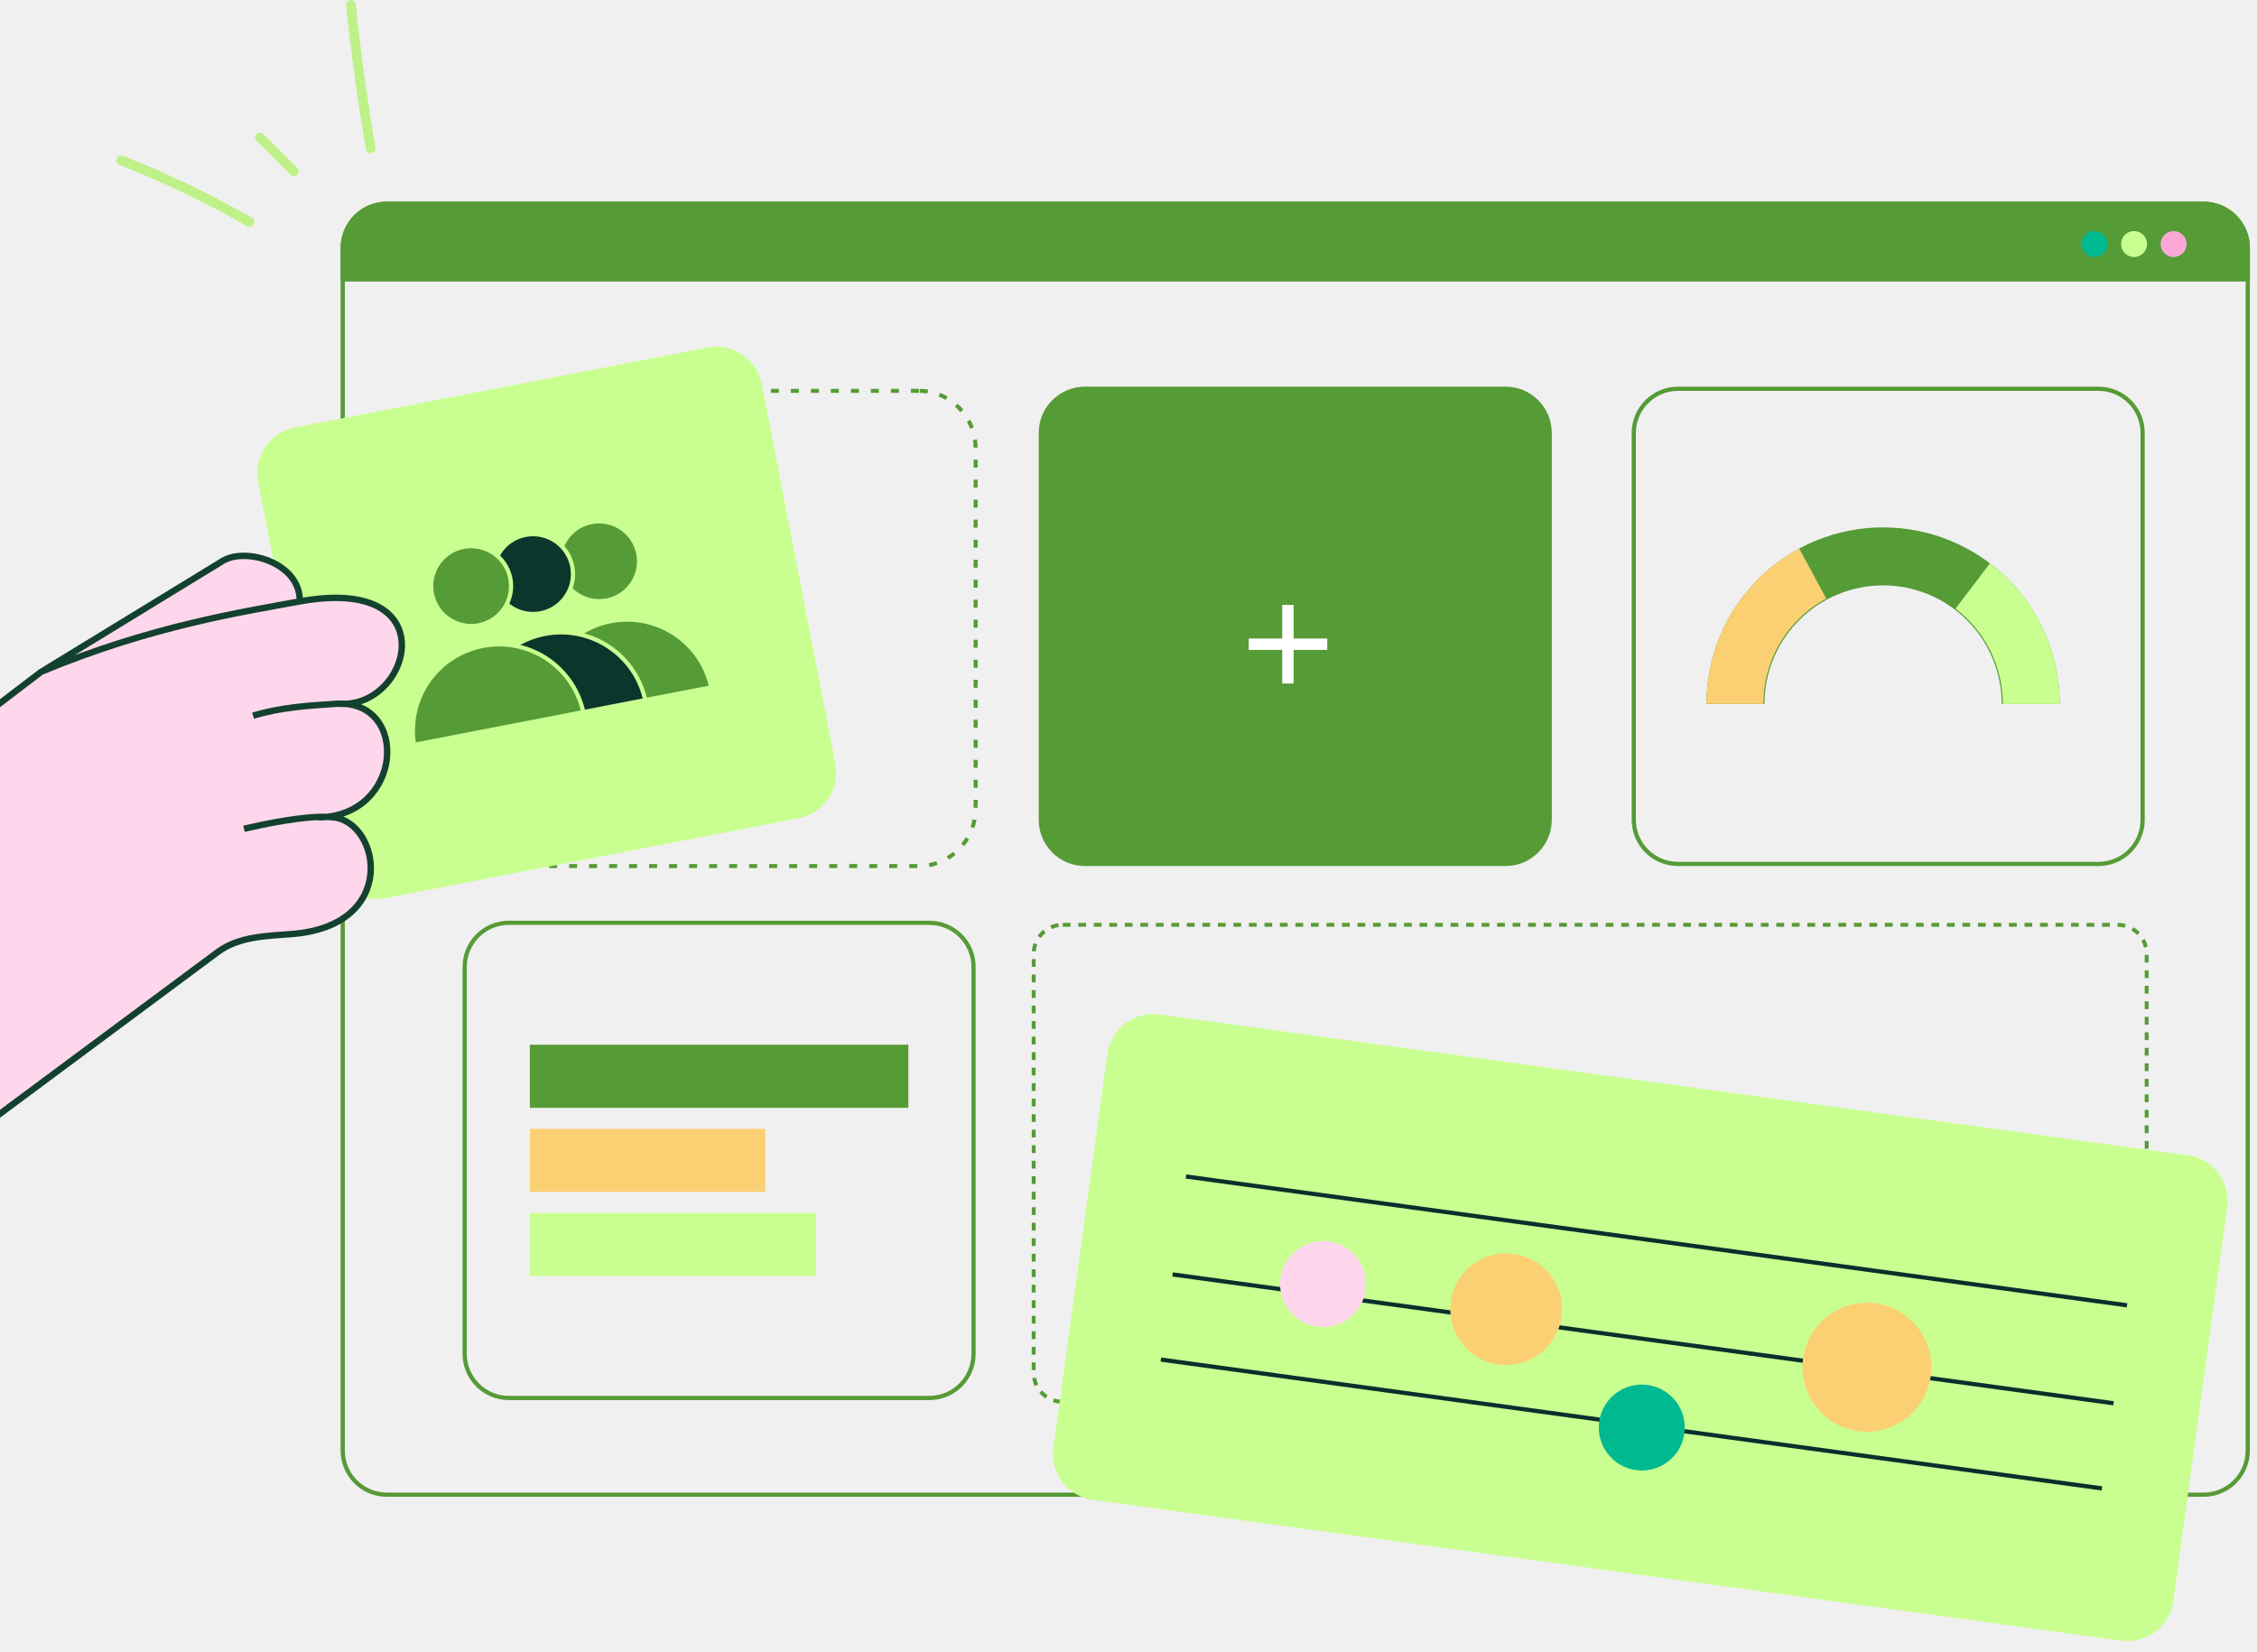
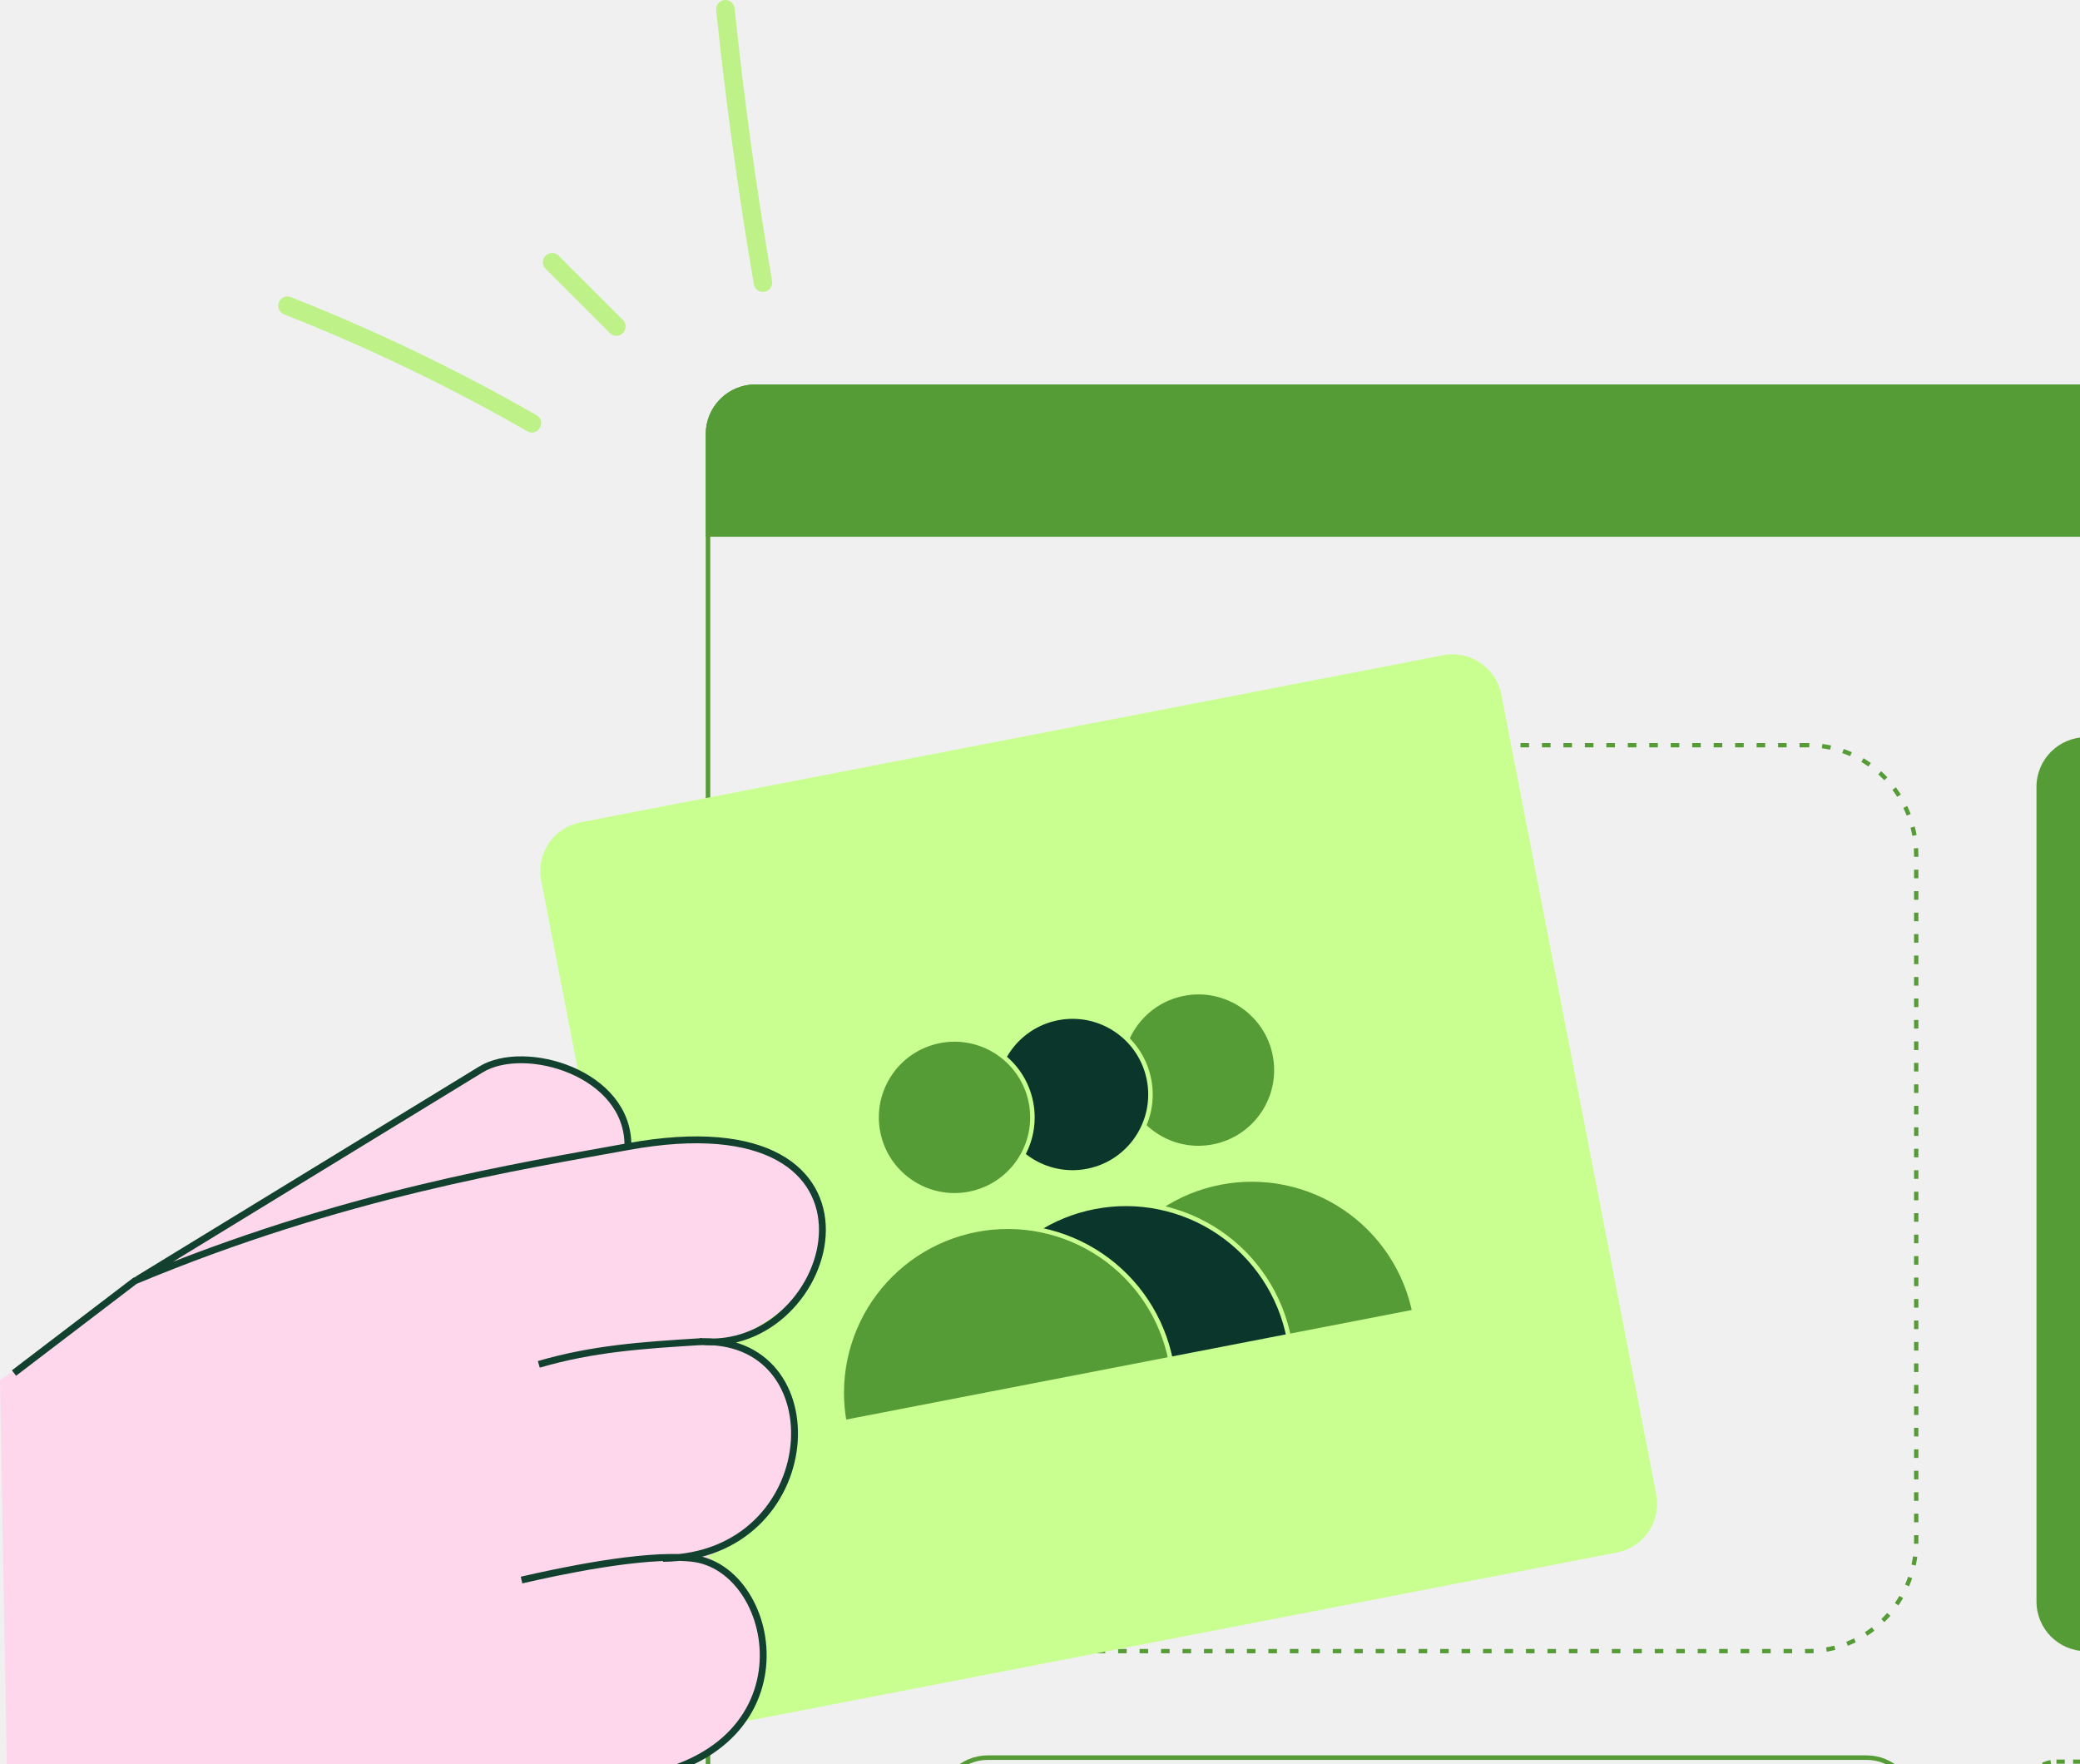
- <svg xmlns="http://www.w3.org/2000/svg" width="291" height="213" viewBox="0 0 291 213" fill="none">
-   <path d="M118.479 50.398H67.496C63.457 50.398 60.184 53.731 60.184 57.842V104.224C60.184 108.335 63.457 111.668 67.496 111.668H118.479C122.517 111.668 125.791 108.335 125.791 104.224V57.842C125.791 53.731 122.517 50.398 118.479 50.398Z" stroke="#559B36" stroke-width="0.519" stroke-linejoin="round" stroke-dasharray="1.03 1.55" />
-   <path fill-rule="evenodd" clip-rule="evenodd" d="M92.988 88.355C94.436 88.355 95.851 87.925 97.054 87.121C98.258 86.317 99.196 85.173 99.75 83.836C100.304 82.498 100.449 81.026 100.167 79.607C99.885 78.187 99.187 76.882 98.164 75.859C97.14 74.835 95.836 74.138 94.416 73.856C92.996 73.573 91.524 73.718 90.187 74.272C88.849 74.826 87.706 75.764 86.902 76.968C86.097 78.172 85.668 79.587 85.668 81.035C85.672 82.975 86.444 84.834 87.816 86.206C89.188 87.578 91.048 88.35 92.988 88.355Z" fill="#559B36" />
-   <path fill-rule="evenodd" clip-rule="evenodd" d="M88.379 80.362H92.315V76.426H93.653V80.362H97.596V81.699H93.653V85.643H92.315V81.699H88.379V80.362Z" fill="white" />
-   <rect x="44.189" y="26.271" width="245.62" height="166.458" rx="5.693" stroke="#559B36" stroke-width="0.542" />
-   <rect x="133.275" y="119.25" width="143.5" height="61.5" rx="3.75" stroke="#559B36" stroke-width="0.5" stroke-dasharray="1 1" />
-   <path d="M43.918 31.964C43.918 28.67 46.588 26 49.882 26H284.116C287.41 26 290.08 28.67 290.08 31.964V36.302H43.918V31.964Z" fill="#559B36" />
-   <rect x="133.926" y="49.857" width="66.149" height="61.812" rx="5.964" fill="#559B36" />
-   <rect x="210.648" y="50.129" width="65.607" height="61.27" rx="5.693" stroke="#559B36" stroke-width="0.542" />
-   <rect x="59.912" y="118.988" width="65.607" height="61.27" rx="5.693" stroke="#559B36" stroke-width="0.542" />
-   <path d="M265.563 90.773C265.563 84.733 263.164 78.941 258.893 74.67C254.622 70.399 248.83 68 242.79 68C236.751 68 230.958 70.399 226.688 74.67C222.417 78.941 220.018 84.733 220.018 90.773L227.497 90.773C227.497 86.717 229.108 82.827 231.976 79.959C234.844 77.091 238.734 75.48 242.79 75.48C246.846 75.48 250.736 77.091 253.604 79.959C256.472 82.827 258.084 86.717 258.084 90.773H265.563Z" fill="#559B36" />
-   <path d="M231.982 70.728C228.366 72.678 225.346 75.569 223.24 79.095C221.133 82.621 220.02 86.652 220.018 90.759L227.354 90.763C227.356 87.979 228.11 85.248 229.538 82.857C230.966 80.467 233.013 78.507 235.464 77.186L231.982 70.728Z" fill="#FBD072" />
-   <path d="M265.565 90.773C265.565 87.261 264.753 83.797 263.192 80.651C261.631 77.505 259.364 74.763 256.568 72.639L252.13 78.481C254.025 79.921 255.562 81.78 256.62 83.912C257.678 86.044 258.229 88.392 258.229 90.773H265.565Z" fill="#C9FF90" />
-   <rect x="117.117" y="134.711" width="8.133" height="48.799" transform="rotate(90 117.117 134.711)" fill="#559B36" />
-   <rect x="98.68" y="145.557" width="8.133" height="30.364" transform="rotate(90 98.6797 145.557)" fill="#FBD072" />
-   <rect x="105.188" y="156.402" width="8.133" height="36.87" transform="rotate(90 105.188 156.402)" fill="#C9FF90" />
-   <rect x="32.148" y="56.254" width="66.149" height="61.812" rx="5.964" transform="rotate(-10.962 32.1484 56.2539)" fill="#C9FF90" />
-   <mask id="path-17-inside-1_3_5377" fill="white">
-     <path d="M92.03 88.838C91.746 87.37 91.175 85.973 90.351 84.725C89.526 83.478 88.464 82.405 87.225 81.568C85.986 80.731 84.594 80.146 83.129 79.847C81.664 79.548 80.154 79.541 78.686 79.825C77.218 80.109 75.821 80.68 74.573 81.504C73.326 82.329 72.253 83.391 71.416 84.63C70.579 85.869 69.994 87.261 69.695 88.726C69.396 90.191 69.389 91.701 69.673 93.169L80.852 91.004L92.03 88.838Z" />
+ <svg xmlns="http://www.w3.org/2000/svg" width="250" height="212" viewBox="0 0 250 212" fill="none">
+   <path d="M217.321 89.559H126.723C119.547 89.559 113.729 95.481 113.729 102.787V185.209C113.729 192.514 119.547 198.436 126.723 198.436H217.321C224.497 198.436 230.315 192.514 230.315 185.209V102.787C230.315 95.481 224.497 89.559 217.321 89.559Z" stroke="#559B36" stroke-width="0.519" stroke-linejoin="round" stroke-dasharray="1.03 1.55" />
+   <path fill-rule="evenodd" clip-rule="evenodd" d="M172.024 157.008C174.597 157.008 177.112 156.245 179.251 154.815C181.39 153.386 183.057 151.355 184.041 148.978C185.026 146.601 185.283 143.986 184.782 141.462C184.28 138.939 183.041 136.622 181.222 134.802C179.403 132.983 177.085 131.745 174.562 131.243C172.038 130.741 169.423 130.998 167.046 131.983C164.67 132.967 162.638 134.635 161.209 136.774C159.779 138.913 159.017 141.428 159.017 144C159.024 147.448 160.396 150.752 162.834 153.19C165.272 155.628 168.576 157.001 172.024 157.008Z" fill="#559B36" />
+   <path fill-rule="evenodd" clip-rule="evenodd" d="M163.834 142.805H170.829V135.81H173.205V142.805H180.214V145.181H173.205V152.19H170.829V145.181H163.834V142.805Z" fill="white" />
+   <rect x="85.096" y="46.474" width="436.894" height="296.22" rx="5.693" stroke="#559B36" stroke-width="0.542" />
+   <rect x="243.421" y="211.715" width="255.391" height="109.675" rx="3.75" stroke="#559B36" stroke-width="0.5" stroke-dasharray="1 1" />
+   <path d="M84.825 52.167C84.825 48.873 87.496 46.203 90.79 46.203H516.297C519.591 46.203 522.261 48.873 522.261 52.167V64.509H84.825V52.167Z" fill="#559B36" />
+   <rect x="244.771" y="88.598" width="117.549" height="109.841" rx="5.964" fill="#559B36" />
+   <rect x="113.036" y="211.234" width="117.007" height="109.298" rx="5.693" stroke="#559B36" stroke-width="0.542" />
+   <rect x="63.911" y="99.964" width="117.549" height="109.841" rx="5.964" transform="rotate(-10.962 63.9111 99.9644)" fill="#C9FF90" />
+   <mask id="path-10-inside-1_158_22" fill="white">
+     <path d="M170.323 157.868C169.818 155.259 168.804 152.775 167.338 150.559C165.873 148.342 163.986 146.435 161.784 144.948C159.582 143.461 157.109 142.422 154.505 141.89C151.902 141.359 149.219 141.345 146.611 141.851C144.002 142.356 141.518 143.37 139.302 144.835C137.085 146.3 135.179 148.188 133.691 150.39C132.204 152.591 131.165 155.065 130.633 157.668C130.102 160.272 130.088 162.954 130.594 165.563L150.458 161.715L170.323 157.868Z" />
  </mask>
-   <path d="M92.03 88.838C91.746 87.37 91.175 85.973 90.351 84.725C89.526 83.478 88.464 82.405 87.225 81.568C85.986 80.731 84.594 80.146 83.129 79.847C81.664 79.548 80.154 79.541 78.686 79.825C77.218 80.109 75.821 80.68 74.573 81.504C73.326 82.329 72.253 83.391 71.416 84.63C70.579 85.869 69.994 87.261 69.695 88.726C69.396 90.191 69.389 91.701 69.673 93.169L80.852 91.004L92.03 88.838Z" fill="#559B36" stroke="#C9FF90" stroke-width="1.084" mask="url(#path-17-inside-1_3_5377)" />
-   <mask id="path-18-inside-2_3_5377" fill="white">
-     <path d="M83.515 90.487C83.23 89.019 82.66 87.621 81.835 86.374C81.011 85.126 79.948 84.053 78.709 83.217C77.47 82.38 76.079 81.795 74.614 81.496C73.148 81.197 71.639 81.189 70.171 81.474C68.703 81.758 67.305 82.329 66.058 83.153C64.81 83.977 63.737 85.04 62.901 86.279C62.063 87.518 61.479 88.909 61.18 90.375C60.881 91.84 60.873 93.349 61.157 94.817L72.336 92.652L83.515 90.487Z" />
+   <path d="M170.323 157.868C169.818 155.259 168.804 152.775 167.338 150.559C165.873 148.342 163.986 146.435 161.784 144.948C159.582 143.461 157.109 142.422 154.505 141.89C151.902 141.359 149.219 141.345 146.611 141.851C144.002 142.356 141.518 143.37 139.302 144.835C137.085 146.3 135.179 148.188 133.691 150.39C132.204 152.591 131.165 155.065 130.633 157.668C130.102 160.272 130.088 162.954 130.594 165.563L150.458 161.715L170.323 157.868Z" fill="#559B36" stroke="#C9FF90" stroke-width="1.084" mask="url(#path-10-inside-1_158_22)" />
+   <mask id="path-11-inside-2_158_22" fill="white">
+     <path d="M155.19 160.797C154.685 158.188 153.671 155.705 152.206 153.488C150.741 151.271 148.853 149.365 146.651 147.877C144.449 146.39 141.976 145.351 139.373 144.819C136.769 144.288 134.087 144.275 131.478 144.78C128.869 145.285 126.386 146.299 124.169 147.764C121.952 149.229 120.046 151.117 118.558 153.319C117.071 155.521 116.032 157.994 115.501 160.597C114.969 163.201 114.956 165.883 115.461 168.492L135.326 164.644L155.19 160.797Z" />
  </mask>
-   <path d="M83.515 90.487C83.23 89.019 82.66 87.621 81.835 86.374C81.011 85.126 79.948 84.053 78.709 83.217C77.47 82.38 76.079 81.795 74.614 81.496C73.148 81.197 71.639 81.189 70.171 81.474C68.703 81.758 67.305 82.329 66.058 83.153C64.81 83.977 63.737 85.04 62.901 86.279C62.063 87.518 61.479 88.909 61.18 90.375C60.881 91.84 60.873 93.349 61.157 94.817L72.336 92.652L83.515 90.487Z" fill="#0B362C" stroke="#C9FF90" stroke-width="1.084" mask="url(#path-18-inside-2_3_5377)" />
-   <mask id="path-19-inside-3_3_5377" fill="white">
-     <path d="M75.528 92.034C75.244 90.566 74.673 89.168 73.849 87.921C73.024 86.673 71.962 85.6 70.723 84.763C69.484 83.927 68.092 83.342 66.627 83.043C65.162 82.744 63.653 82.736 62.184 83.02C60.717 83.305 59.319 83.875 58.071 84.7C56.824 85.524 55.751 86.586 54.914 87.826C54.077 89.065 53.492 90.456 53.193 91.921C52.894 93.386 52.887 94.896 53.171 96.364L64.35 94.199L75.528 92.034Z" />
+   <path d="M155.19 160.797C154.685 158.188 153.671 155.705 152.206 153.488C150.741 151.271 148.853 149.365 146.651 147.877C144.449 146.39 141.976 145.351 139.373 144.819C136.769 144.288 134.087 144.275 131.478 144.78C128.869 145.285 126.386 146.299 124.169 147.764C121.952 149.229 120.046 151.117 118.558 153.319C117.071 155.521 116.032 157.994 115.501 160.597C114.969 163.201 114.956 165.883 115.461 168.492L135.326 164.644L155.19 160.797Z" fill="#0B362C" stroke="#C9FF90" stroke-width="1.084" mask="url(#path-11-inside-2_158_22)" />
+   <mask id="path-12-inside-3_158_22" fill="white">
+     <path d="M140.998 163.546C140.492 160.937 139.478 158.454 138.013 156.237C136.548 154.02 134.661 152.114 132.459 150.626C130.257 149.139 127.784 148.1 125.18 147.569C122.577 147.037 119.894 147.024 117.286 147.529C114.677 148.034 112.193 149.048 109.977 150.513C107.76 151.978 105.853 153.866 104.366 156.068C102.879 158.27 101.84 160.743 101.308 163.346C100.777 165.95 100.763 168.632 101.269 171.241L121.133 167.393L140.998 163.546Z" />
  </mask>
-   <path d="M75.528 92.034C75.244 90.566 74.673 89.168 73.849 87.921C73.024 86.673 71.962 85.6 70.723 84.763C69.484 83.927 68.092 83.342 66.627 83.043C65.162 82.744 63.653 82.736 62.184 83.02C60.717 83.305 59.319 83.875 58.071 84.7C56.824 85.524 55.751 86.586 54.914 87.826C54.077 89.065 53.492 90.456 53.193 91.921C52.894 93.386 52.887 94.896 53.171 96.364L64.35 94.199L75.528 92.034Z" fill="#559B36" stroke="#C9FF90" stroke-width="1.084" mask="url(#path-19-inside-3_3_5377)" />
-   <circle cx="77.245" cy="72.372" r="5.151" transform="rotate(-10.962 77.2448 72.3722)" fill="#559B36" stroke="#C9FF90" stroke-width="0.542" />
-   <circle cx="68.727" cy="74.023" r="5.151" transform="rotate(-10.962 68.7272 74.0226)" fill="#0B362C" stroke="#C9FF90" stroke-width="0.542" />
-   <circle cx="60.743" cy="75.569" r="5.151" transform="rotate(-10.962 60.7429 75.5694)" fill="#559B36" stroke="#C9FF90" stroke-width="0.542" />
-   <path fill-rule="evenodd" clip-rule="evenodd" d="M43.976 105.239C51.409 102.752 51.647 91.652 45.138 90.821C57.046 86.172 52.414 74.27 38.798 77.391C38.624 72.957 32.371 69.761 27.791 72.655L5.633 86.654L-3.817 93.355L-2.893 146L28.605 122.278C32.58 120.035 37.636 121.116 42.814 119.233C50.304 114.665 48.311 107.924 43.976 105.239Z" fill="#FFD7EC" />
-   <path d="M5.499 86.52L28.71 72.329C31.691 70.504 38.711 72.573 38.653 77.501M32.627 92.274C36.27 91.204 39.653 90.984 43.355 90.751C52.879 90.17 51.996 105.28 41.03 105.396M31.459 106.86C33.69 106.349 39.594 105.041 42.959 105.384C49.02 106 51.456 119.285 37.758 120.424C34.544 120.691 30.837 120.703 28.088 122.749L-2.288 145.308M-2.869 92.861L5.308 86.625C19.429 80.721 31.459 78.867 38.624 77.554C57.9 74.026 52.885 91.762 43.488 90.716" stroke="#13412F" stroke-width="0.825" stroke-miterlimit="22.93" />
-   <path d="M270.056 33.141C270.98 33.141 271.729 32.392 271.729 31.468C271.729 30.544 270.98 29.795 270.056 29.795C269.132 29.795 268.383 30.544 268.383 31.468C268.383 32.392 269.132 33.141 270.056 33.141Z" fill="#01B990" />
-   <path d="M275.15 33.141C276.074 33.141 276.823 32.392 276.823 31.468C276.823 30.544 276.074 29.795 275.15 29.795C274.226 29.795 273.477 30.544 273.477 31.468C273.477 32.392 274.226 33.141 275.15 33.141Z" fill="#C9FF90" />
-   <path d="M280.247 33.141C281.171 33.141 281.921 32.392 281.921 31.468C281.921 30.544 281.171 29.795 280.247 29.795C279.323 29.795 278.574 30.544 278.574 31.468C278.574 32.392 279.323 33.141 280.247 33.141Z" fill="#FCA8D7" />
-   <rect x="143.576" y="130" width="145.739" height="63.172" rx="5.964" transform="rotate(7.7964 143.576 130)" fill="#C9FF90" />
-   <line x1="152.91" y1="151.698" x2="274.243" y2="168.311" stroke="#07302D" stroke-width="0.542" />
-   <line x1="151.179" y1="164.327" x2="272.512" y2="180.94" stroke="#07302D" stroke-width="0.542" />
-   <line x1="149.677" y1="175.308" x2="271.01" y2="191.92" stroke="#07302D" stroke-width="0.542" />
-   <circle cx="170.586" cy="165.58" r="5.541" transform="rotate(7.7964 170.586 165.58)" fill="#FFD7EC" />
-   <circle cx="194.195" cy="168.81" r="7.204" transform="rotate(7.7964 194.195 168.81)" fill="#FBD072" />
-   <circle cx="211.678" cy="184.07" r="5.541" transform="rotate(7.7964 211.678 184.07)" fill="#01B990" />
-   <circle cx="240.709" cy="176.298" r="8.312" transform="rotate(7.7964 240.709 176.298)" fill="#FBD072" />
-   <path fill-rule="evenodd" clip-rule="evenodd" d="M161 82.332L165.323 82.332L165.323 78L166.792 78L166.792 82.332L171.124 82.332L171.124 83.8L166.792 83.8L166.792 88.132L165.323 88.132L165.323 83.8L161 83.8L161 82.332Z" fill="white" />
-   <path d="M31.846 29.163C26.577 26.143 21.042 23.484 15.396 21.259C15.074 21.133 14.917 20.768 15.044 20.447C15.171 20.126 15.534 19.967 15.856 20.095C21.558 22.342 27.148 25.027 32.47 28.078C33.185 28.486 32.572 29.575 31.846 29.163Z" fill="#BEF188" />
-   <path d="M37.43 22.525L33.086 18.18C32.841 17.935 32.841 17.539 33.086 17.295C33.33 17.05 33.726 17.05 33.971 17.295L38.315 21.64C38.559 21.884 38.559 22.28 38.315 22.525C38.07 22.769 37.674 22.769 37.43 22.525Z" fill="#BEF188" />
-   <path d="M47.17 19.222C46.125 13.104 45.268 6.87 44.625 0.691C44.588 0.348 44.839 0.039 45.182 0.004C45.522 -0.035 45.833 0.217 45.869 0.562C46.51 6.714 47.364 12.921 48.405 19.012C48.463 19.352 48.234 19.676 47.893 19.735C47.56 19.792 47.23 19.569 47.17 19.222Z" fill="#BEF188" />
+   <path d="M140.998 163.546C140.492 160.937 139.478 158.454 138.013 156.237C136.548 154.02 134.661 152.114 132.459 150.626C130.257 149.139 127.784 148.1 125.18 147.569C122.577 147.037 119.894 147.024 117.286 147.529C114.677 148.034 112.193 149.048 109.977 150.513C107.76 151.978 105.853 153.866 104.366 156.068C102.879 158.27 101.84 160.743 101.308 163.346C100.777 165.95 100.763 168.632 101.269 171.241L121.133 167.393L140.998 163.546Z" fill="#559B36" stroke="#C9FF90" stroke-width="1.084" mask="url(#path-12-inside-3_158_22)" />
+   <circle cx="144.049" cy="128.607" r="9.364" transform="rotate(-10.962 144.049 128.607)" fill="#559B36" stroke="#C9FF90" stroke-width="0.542" />
+   <circle cx="128.913" cy="131.54" r="9.364" transform="rotate(-10.962 128.913 131.54)" fill="#0B362C" stroke="#C9FF90" stroke-width="0.542" />
+   <circle cx="114.724" cy="134.288" r="9.364" transform="rotate(-10.962 114.724 134.288)" fill="#559B36" stroke="#C9FF90" stroke-width="0.542" />
+   <path fill-rule="evenodd" clip-rule="evenodd" d="M84.928 187.012C98.136 182.592 98.56 162.868 86.994 161.391C108.154 153.129 99.923 131.98 75.727 137.526C75.417 129.646 64.306 123.966 56.168 129.109L16.791 153.987L-3.05176e-05 165.894L1.642 259.445L57.614 217.291C64.677 213.304 73.662 215.225 82.863 211.879C96.174 203.762 92.632 191.783 84.928 187.012Z" fill="#FFD7EC" />
+   <path d="M16.555 153.749L57.801 128.53C63.098 125.288 75.573 128.964 75.47 137.721M64.761 163.972C71.236 162.072 77.246 161.68 83.825 161.267C100.75 160.234 99.181 187.084 79.694 187.29M62.685 189.893C66.651 188.984 77.143 186.66 83.122 187.27C93.893 188.364 98.22 211.972 73.88 213.996C68.169 214.471 61.58 214.491 56.696 218.127L2.717 258.216M1.684 165.015L16.214 153.934C41.309 143.442 62.685 140.148 75.418 137.814C109.673 131.546 100.761 163.063 84.062 161.205" stroke="#13412F" stroke-width="0.825" stroke-miterlimit="22.93" />
+   <path d="M63.374 51.824C54.01 46.457 44.175 41.732 34.142 37.778C33.57 37.554 33.29 36.906 33.516 36.336C33.742 35.764 34.388 35.482 34.959 35.71C45.091 39.703 55.025 44.474 64.482 49.895C65.753 50.621 64.663 52.556 63.374 51.824Z" fill="#BEF188" />
+   <path d="M73.297 40.027L65.577 32.306C65.143 31.871 65.143 31.167 65.577 30.733C66.011 30.299 66.715 30.299 67.15 30.733L74.869 38.455C75.303 38.889 75.303 39.593 74.869 40.027C74.435 40.462 73.731 40.462 73.297 40.027Z" fill="#BEF188" />
+   <path d="M90.605 34.159C88.748 23.287 87.225 12.209 86.082 1.228C86.017 0.618 86.462 0.07 87.072 0.007C87.676 -0.063 88.229 0.386 88.293 0.998C89.432 11.931 90.949 22.961 92.799 33.785C92.902 34.389 92.495 34.964 91.889 35.069C91.297 35.172 90.712 34.774 90.605 34.159Z" fill="#BEF188" />
</svg>
